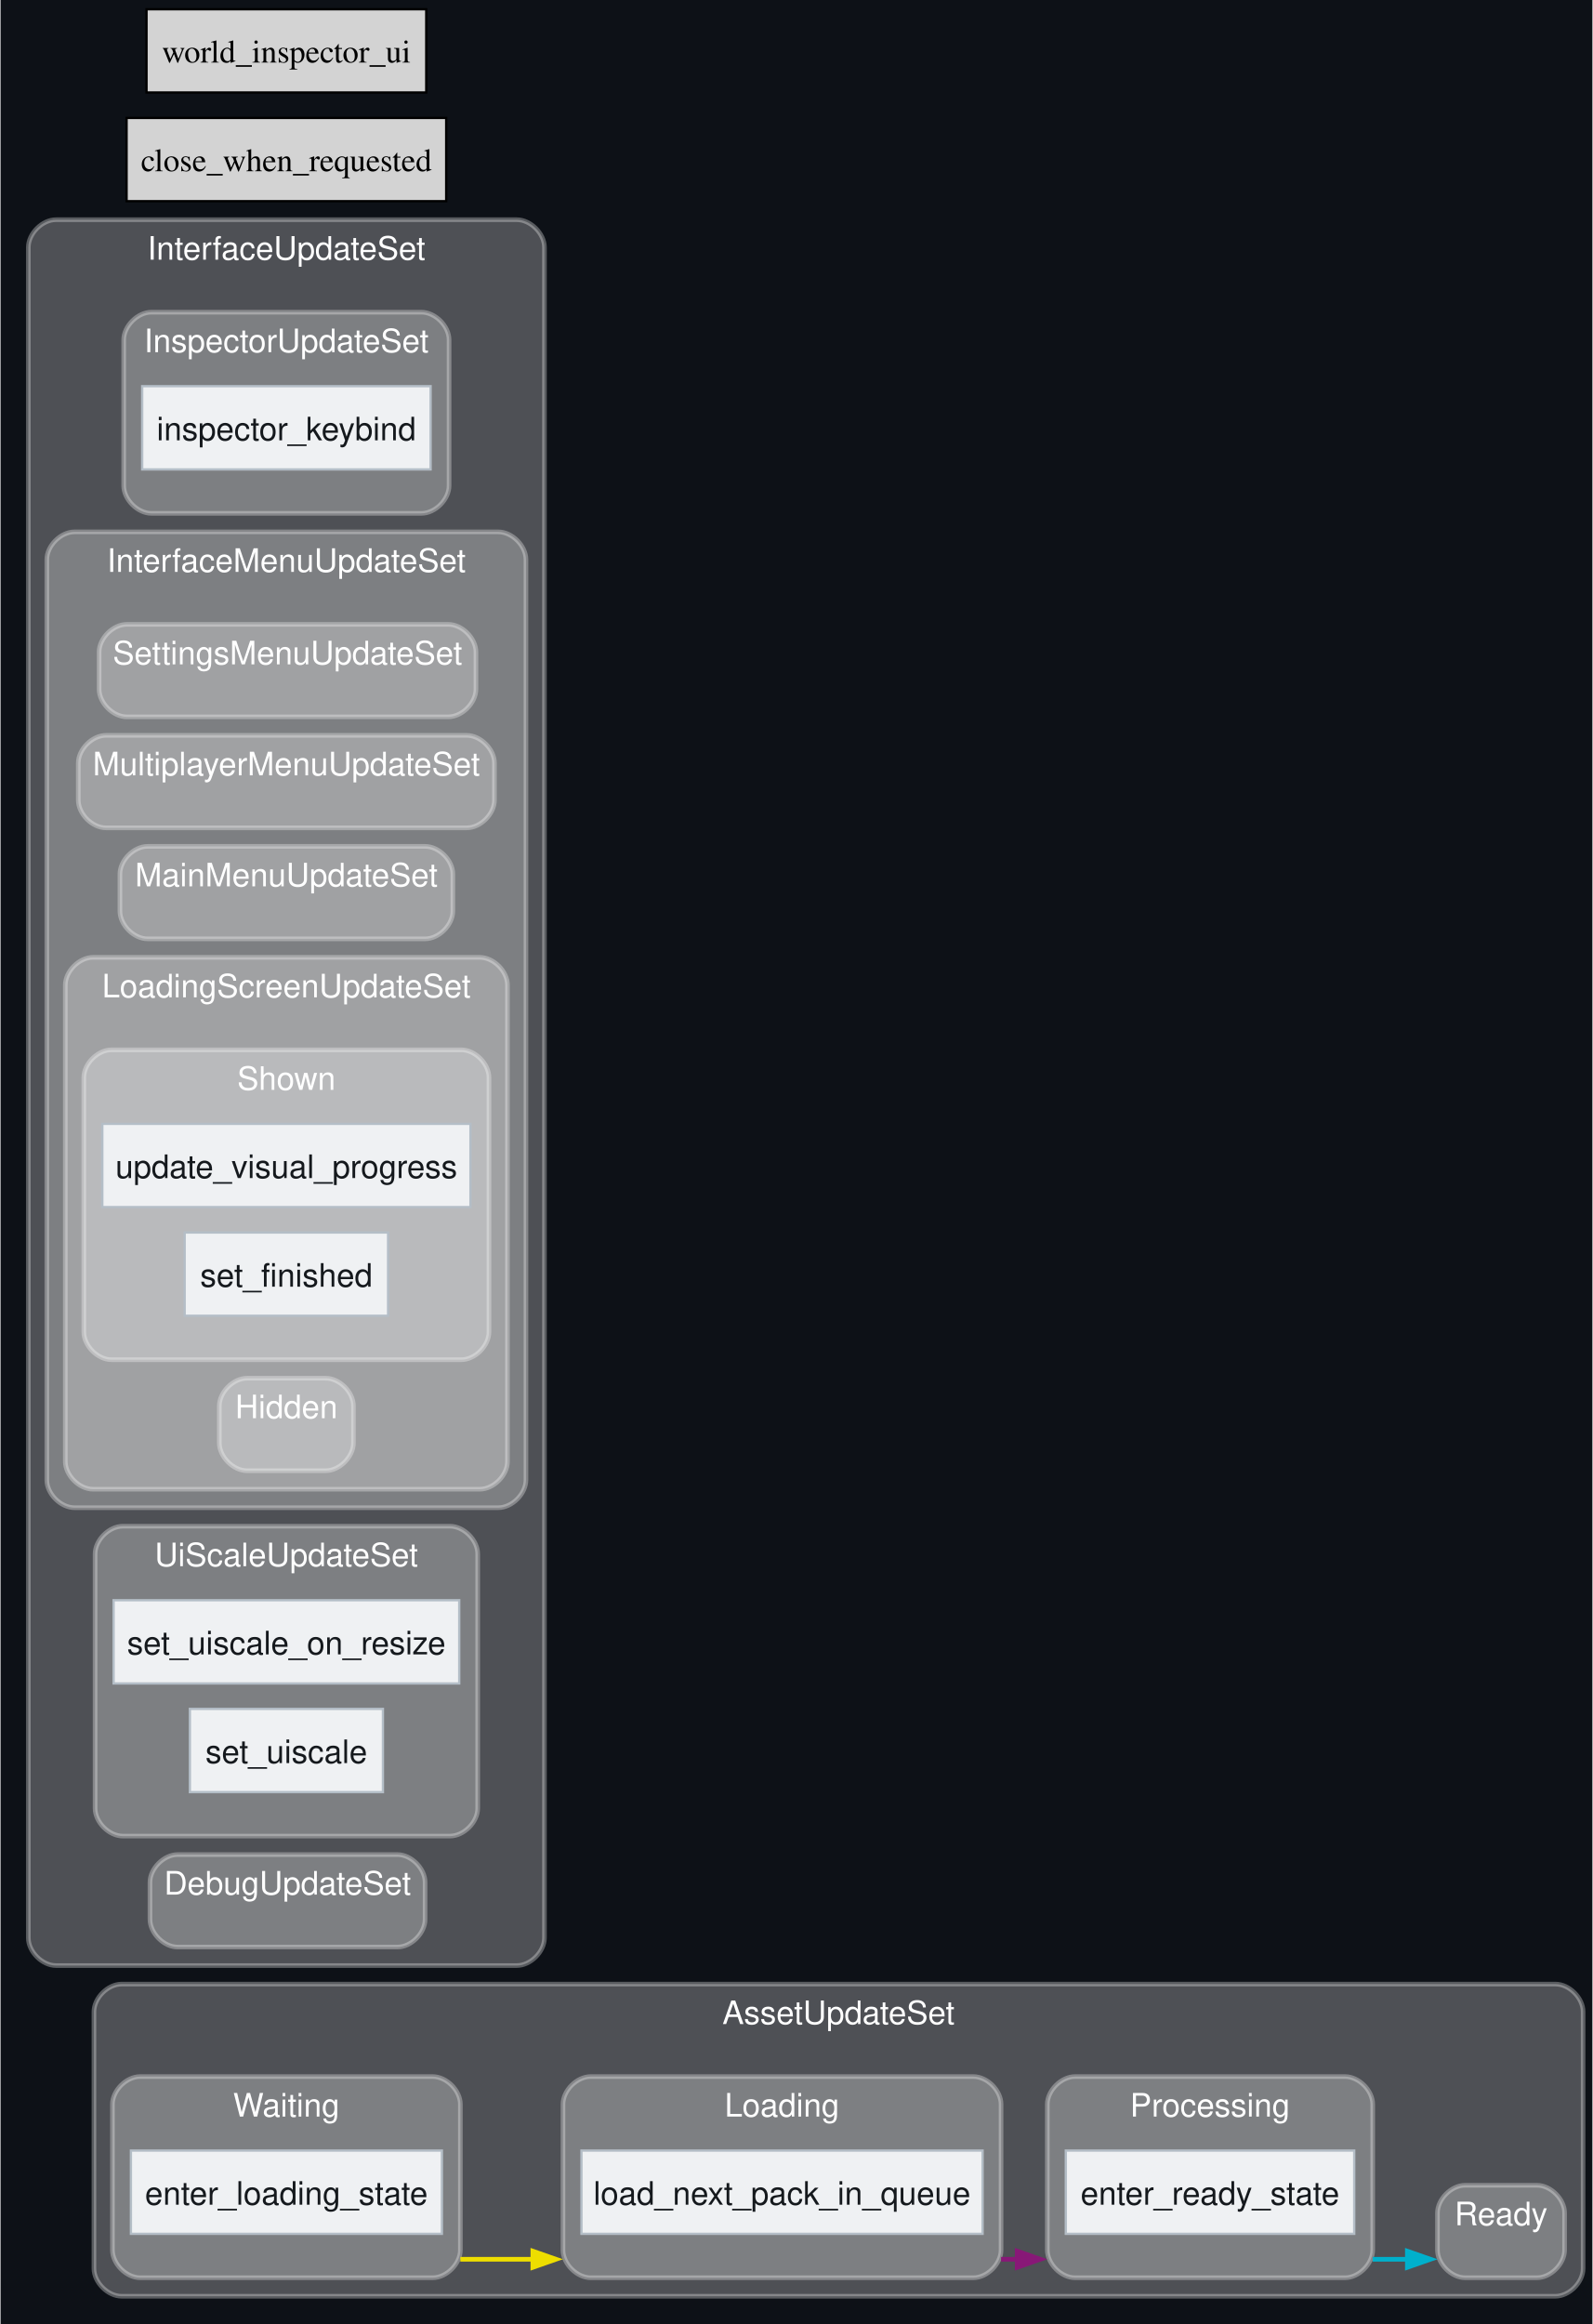
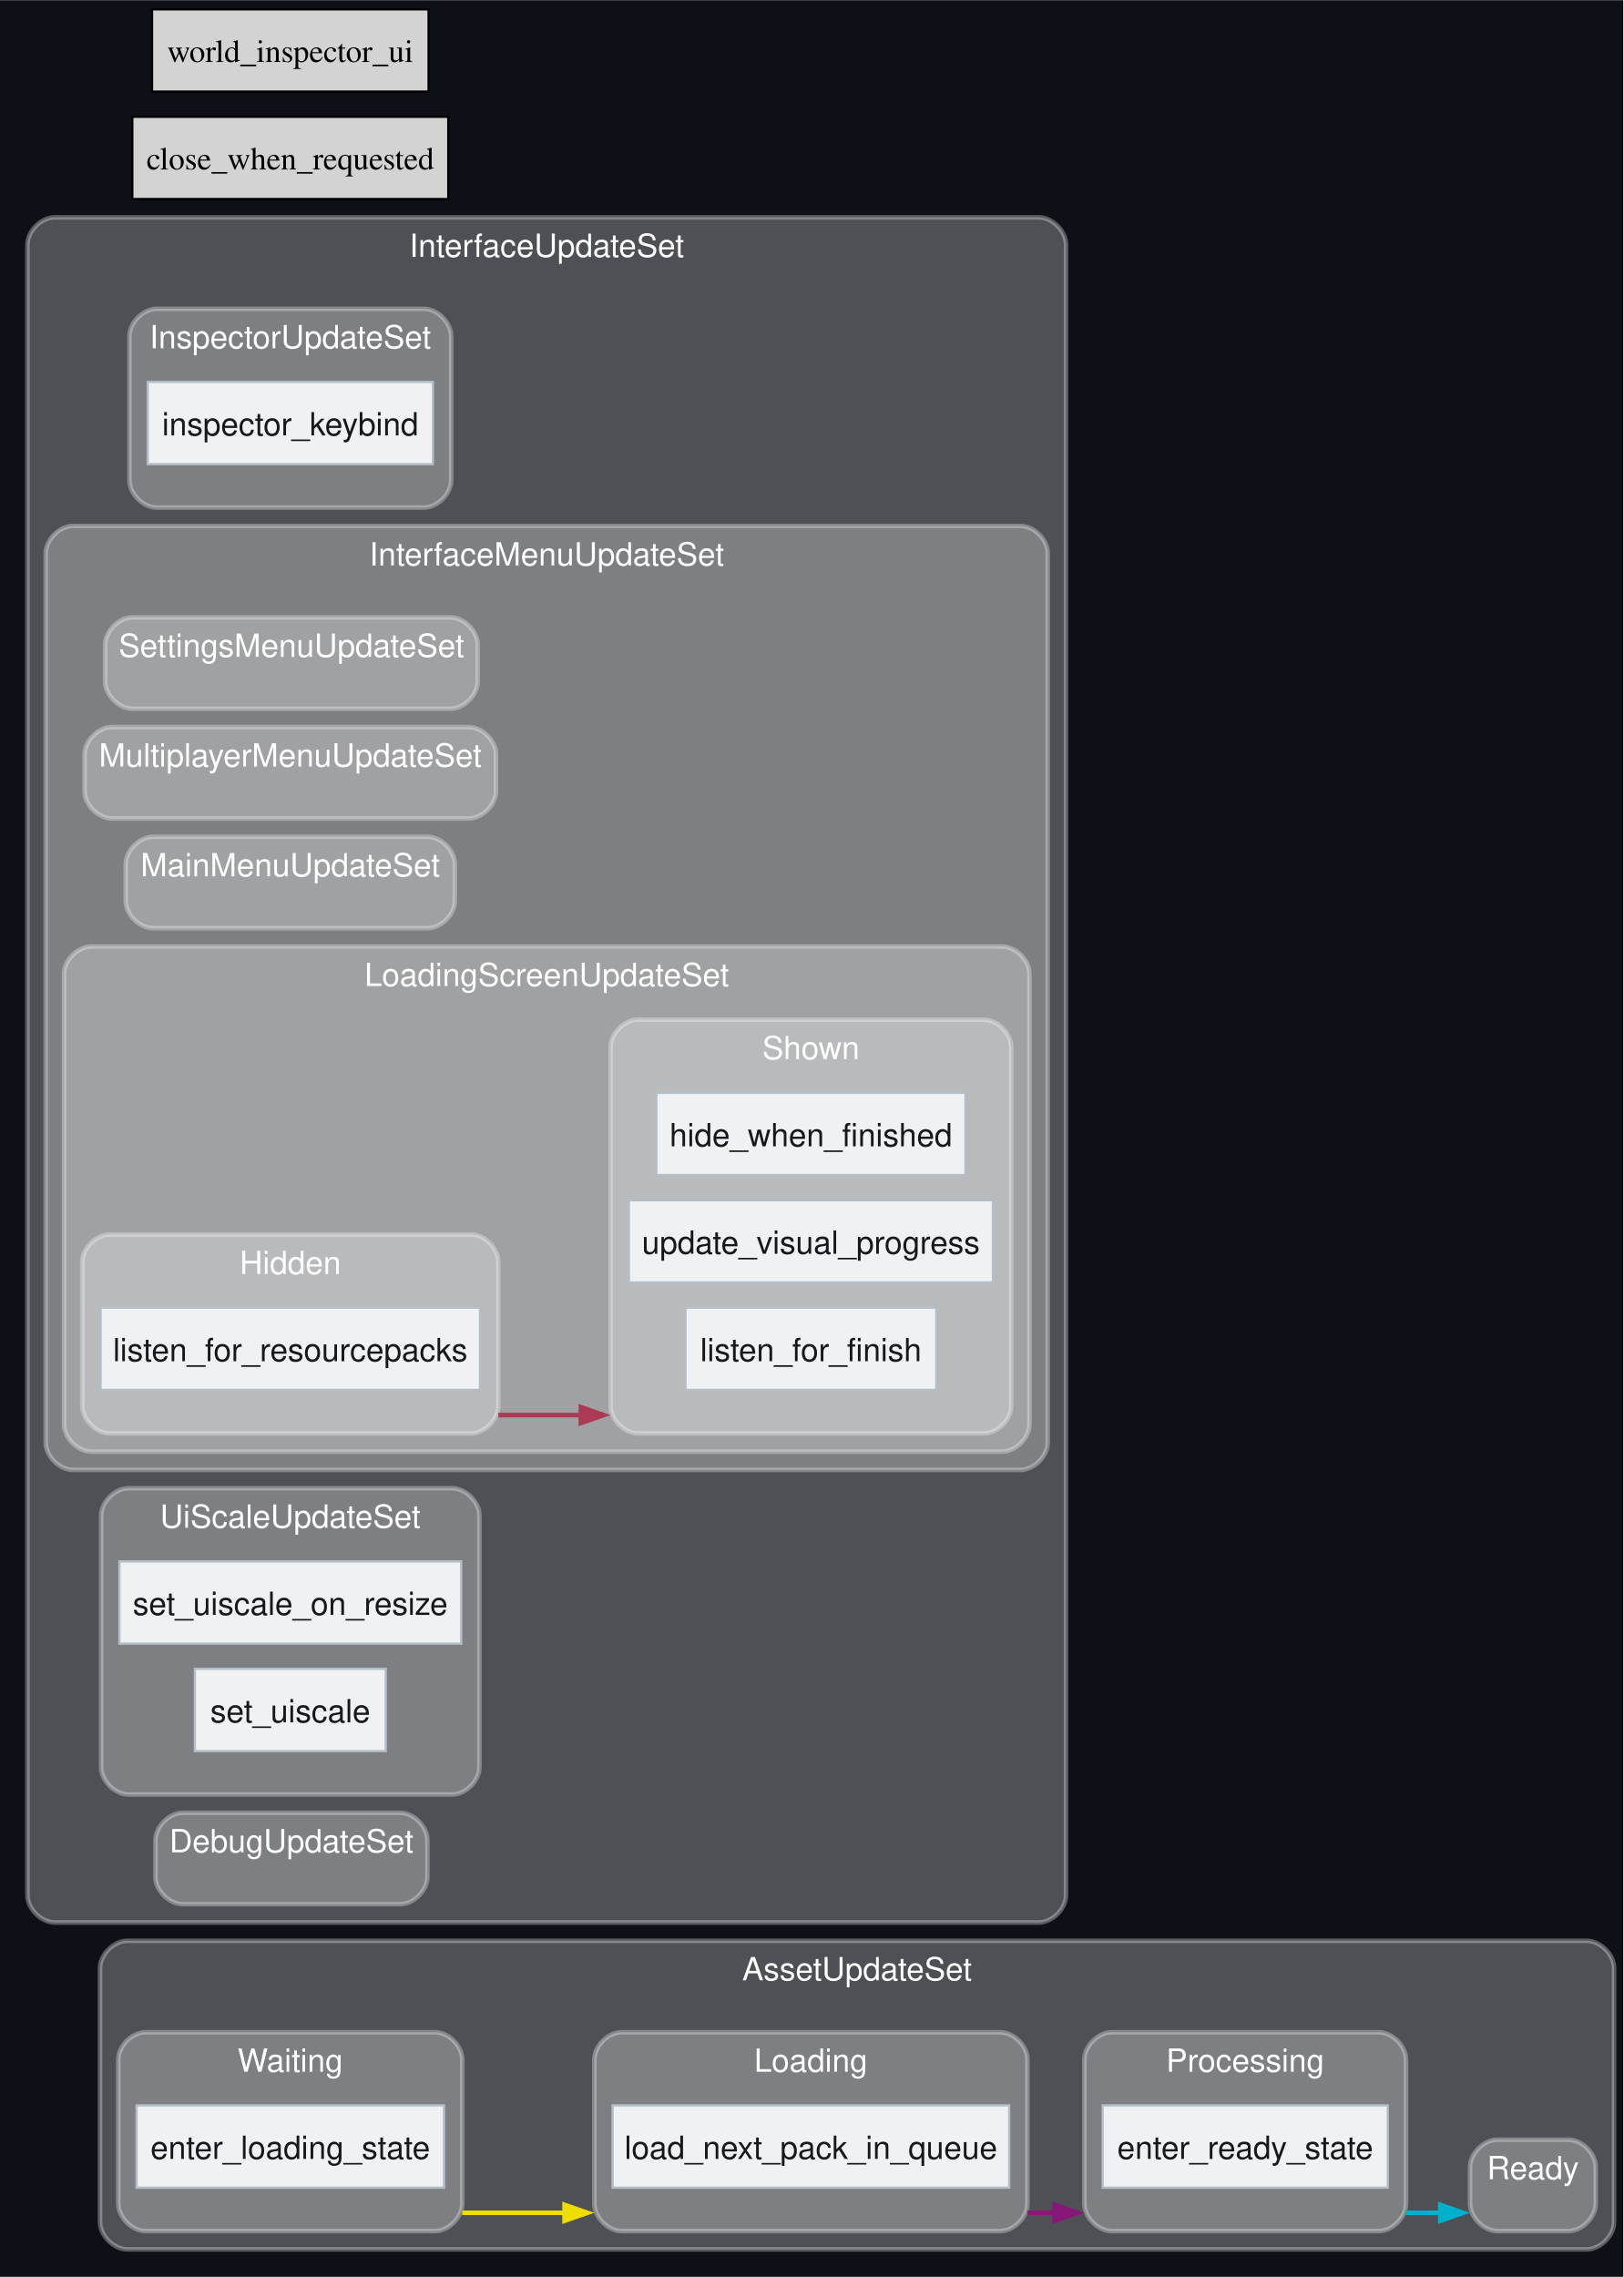
- <svg xmlns="http://www.w3.org/2000/svg" xmlns:xlink="http://www.w3.org/1999/xlink" width="689pt" height="1005pt" viewBox="0.00 0.00 688.50 1005.00">
-   <g id="graph0" class="graph" transform="scale(1 1) rotate(0) translate(4 1001)">
-     <polygon fill="#0d1117" stroke="none" points="-4,4 -4,-1001 684.5,-1001 684.5,4 -4,4" />
+ <svg xmlns="http://www.w3.org/2000/svg" xmlns:xlink="http://www.w3.org/1999/xlink" width="710pt" height="996pt" viewBox="0.00 0.00 710.12 996.00">
+   <g id="graph0" class="graph" transform="scale(1 1) rotate(0) translate(4 992)">
+     <polygon fill="#0d1117" stroke="none" points="-4,4 -4,-992 706.12,-992 706.12,4 -4,4" />
    <g id="clust1" class="cluster">
      <g id="a_clust1">
        <a xlink:title="AssetUpdateSet">
-           <path fill="#ffffff" fill-opacity="0.267" stroke="#ffffff" stroke-width="2" stroke-opacity="0.314" d="M48.38,-8C48.38,-8 668.5,-8 668.5,-8 674.5,-8 680.5,-14 680.5,-20 680.5,-20 680.5,-131 680.5,-131 680.5,-137 674.5,-143 668.5,-143 668.5,-143 48.38,-143 48.38,-143 42.38,-143 36.38,-137 36.38,-131 36.38,-131 36.38,-20 36.38,-20 36.38,-14 42.38,-8 48.38,-8" />
-           <text text-anchor="middle" x="358.44" y="-125.7" font-family="Helvetica,sans-Serif" font-size="14.00" fill="#ffffff">AssetUpdateSet</text>
+           <path fill="#ffffff" fill-opacity="0.267" stroke="#ffffff" stroke-width="2" stroke-opacity="0.314" d="M51.75,-8C51.75,-8 690.12,-8 690.12,-8 696.12,-8 702.12,-14 702.12,-20 702.12,-20 702.12,-131 702.12,-131 702.12,-137 696.12,-143 690.12,-143 690.12,-143 51.75,-143 51.75,-143 45.75,-143 39.75,-137 39.75,-131 39.75,-131 39.75,-20 39.75,-20 39.75,-14 45.75,-8 51.75,-8" />
+           <text text-anchor="middle" x="370.94" y="-125.7" font-family="Helvetica,sans-Serif" font-size="14.00" fill="#ffffff">AssetUpdateSet</text>
        </a>
      </g>
    </g>
    <g id="clust2" class="cluster">
      <g id="a_clust2">
        <a xlink:title="Waiting">
-           <path fill="#ffffff" fill-opacity="0.267" stroke="#ffffff" stroke-width="2" stroke-opacity="0.314" d="M56.38,-16C56.38,-16 182.88,-16 182.88,-16 188.88,-16 194.88,-22 194.88,-28 194.88,-28 194.88,-91 194.88,-91 194.88,-97 188.88,-103 182.88,-103 182.88,-103 56.38,-103 56.38,-103 50.38,-103 44.38,-97 44.38,-91 44.38,-91 44.38,-28 44.38,-28 44.38,-22 50.38,-16 56.38,-16" />
-           <text text-anchor="middle" x="119.62" y="-85.7" font-family="Helvetica,sans-Serif" font-size="14.00" fill="#ffffff">Waiting</text>
+           <path fill="#ffffff" fill-opacity="0.267" stroke="#ffffff" stroke-width="2" stroke-opacity="0.314" d="M59.75,-16C59.75,-16 186.25,-16 186.25,-16 192.25,-16 198.25,-22 198.25,-28 198.25,-28 198.25,-91 198.25,-91 198.25,-97 192.25,-103 186.25,-103 186.25,-103 59.75,-103 59.75,-103 53.75,-103 47.75,-97 47.75,-91 47.75,-91 47.75,-28 47.75,-28 47.75,-22 53.75,-16 59.75,-16" />
+           <text text-anchor="middle" x="123" y="-85.7" font-family="Helvetica,sans-Serif" font-size="14.00" fill="#ffffff">Waiting</text>
        </a>
      </g>
    </g>
    <g id="clust3" class="cluster">
      <g id="a_clust3">
        <a xlink:title="Loading">
-           <path fill="#ffffff" fill-opacity="0.267" stroke="#ffffff" stroke-width="2" stroke-opacity="0.314" d="M251.25,-16C251.25,-16 416.75,-16 416.75,-16 422.75,-16 428.75,-22 428.75,-28 428.75,-28 428.75,-91 428.75,-91 428.75,-97 422.75,-103 416.75,-103 416.75,-103 251.25,-103 251.25,-103 245.25,-103 239.25,-97 239.25,-91 239.25,-91 239.25,-28 239.25,-28 239.25,-22 245.25,-16 251.25,-16" />
-           <text text-anchor="middle" x="334" y="-85.7" font-family="Helvetica,sans-Serif" font-size="14.00" fill="#ffffff">Loading</text>
+           <path fill="#ffffff" fill-opacity="0.267" stroke="#ffffff" stroke-width="2" stroke-opacity="0.314" d="M268,-16C268,-16 433.5,-16 433.5,-16 439.5,-16 445.5,-22 445.5,-28 445.5,-28 445.5,-91 445.5,-91 445.5,-97 439.5,-103 433.5,-103 433.5,-103 268,-103 268,-103 262,-103 256,-97 256,-91 256,-91 256,-28 256,-28 256,-22 262,-16 268,-16" />
+           <text text-anchor="middle" x="350.75" y="-85.7" font-family="Helvetica,sans-Serif" font-size="14.00" fill="#ffffff">Loading</text>
        </a>
      </g>
    </g>
    <g id="clust4" class="cluster">
      <g id="a_clust4">
        <a xlink:title="Processing">
-           <path fill="#ffffff" fill-opacity="0.267" stroke="#ffffff" stroke-width="2" stroke-opacity="0.314" d="M460.75,-16C460.75,-16 577.5,-16 577.5,-16 583.5,-16 589.5,-22 589.5,-28 589.5,-28 589.5,-91 589.5,-91 589.5,-97 583.5,-103 577.5,-103 577.5,-103 460.75,-103 460.75,-103 454.75,-103 448.75,-97 448.75,-91 448.75,-91 448.75,-28 448.75,-28 448.75,-22 454.75,-16 460.75,-16" />
-           <text text-anchor="middle" x="519.12" y="-85.7" font-family="Helvetica,sans-Serif" font-size="14.00" fill="#ffffff">Processing</text>
+           <path fill="#ffffff" fill-opacity="0.267" stroke="#ffffff" stroke-width="2" stroke-opacity="0.314" d="M482.38,-16C482.38,-16 599.12,-16 599.12,-16 605.12,-16 611.12,-22 611.12,-28 611.12,-28 611.12,-91 611.12,-91 611.12,-97 605.12,-103 599.12,-103 599.12,-103 482.38,-103 482.38,-103 476.38,-103 470.38,-97 470.38,-91 470.38,-91 470.38,-28 470.38,-28 470.38,-22 476.38,-16 482.38,-16" />
+           <text text-anchor="middle" x="540.75" y="-85.7" font-family="Helvetica,sans-Serif" font-size="14.00" fill="#ffffff">Processing</text>
        </a>
      </g>
    </g>
    <g id="clust5" class="cluster">
      <g id="a_clust5">
        <a xlink:title="Ready">
-           <path fill="#ffffff" fill-opacity="0.267" stroke="#ffffff" stroke-width="2" stroke-opacity="0.314" d="M629.5,-16C629.5,-16 660.5,-16 660.5,-16 666.5,-16 672.5,-22 672.5,-28 672.5,-28 672.5,-44 672.5,-44 672.5,-50 666.5,-56 660.5,-56 660.5,-56 629.5,-56 629.5,-56 623.5,-56 617.5,-50 617.5,-44 617.5,-44 617.5,-28 617.5,-28 617.5,-22 623.5,-16 629.5,-16" />
-           <text text-anchor="middle" x="645" y="-38.7" font-family="Helvetica,sans-Serif" font-size="14.00" fill="#ffffff">Ready</text>
+           <path fill="#ffffff" fill-opacity="0.267" stroke="#ffffff" stroke-width="2" stroke-opacity="0.314" d="M651.12,-16C651.12,-16 682.12,-16 682.12,-16 688.12,-16 694.12,-22 694.12,-28 694.12,-28 694.12,-44 694.12,-44 694.12,-50 688.12,-56 682.12,-56 682.12,-56 651.12,-56 651.12,-56 645.12,-56 639.12,-50 639.12,-44 639.12,-44 639.12,-28 639.12,-28 639.12,-22 645.12,-16 651.12,-16" />
+           <text text-anchor="middle" x="666.62" y="-38.7" font-family="Helvetica,sans-Serif" font-size="14.00" fill="#ffffff">Ready</text>
        </a>
      </g>
    </g>
    <g id="clust6" class="cluster">
      <g id="a_clust6">
        <a xlink:title="InterfaceUpdateSet">
-           <path fill="#ffffff" fill-opacity="0.267" stroke="#ffffff" stroke-width="2" stroke-opacity="0.314" d="M20,-151C20,-151 219.25,-151 219.25,-151 225.25,-151 231.25,-157 231.25,-163 231.25,-163 231.25,-894 231.25,-894 231.25,-900 225.25,-906 219.25,-906 219.25,-906 20,-906 20,-906 14,-906 8,-900 8,-894 8,-894 8,-163 8,-163 8,-157 14,-151 20,-151" />
-           <text text-anchor="middle" x="119.62" y="-888.7" font-family="Helvetica,sans-Serif" font-size="14.00" fill="#ffffff">InterfaceUpdateSet</text>
+           <path fill="#ffffff" fill-opacity="0.267" stroke="#ffffff" stroke-width="2" stroke-opacity="0.314" d="M20,-151C20,-151 450.38,-151 450.38,-151 456.38,-151 462.38,-157 462.38,-163 462.38,-163 462.38,-885 462.38,-885 462.38,-891 456.38,-897 450.38,-897 450.38,-897 20,-897 20,-897 14,-897 8,-891 8,-885 8,-885 8,-163 8,-163 8,-157 14,-151 20,-151" />
+           <text text-anchor="middle" x="235.19" y="-879.7" font-family="Helvetica,sans-Serif" font-size="14.00" fill="#ffffff">InterfaceUpdateSet</text>
        </a>
      </g>
    </g>
    <g id="clust7" class="cluster">
      <g id="a_clust7">
        <a xlink:title="DebugUpdateSet">
-           <path fill="#ffffff" fill-opacity="0.267" stroke="#ffffff" stroke-width="2" stroke-opacity="0.314" d="M72.62,-159C72.62,-159 167.62,-159 167.62,-159 173.62,-159 179.62,-165 179.62,-171 179.62,-171 179.62,-187 179.62,-187 179.62,-193 173.62,-199 167.62,-199 167.62,-199 72.62,-199 72.62,-199 66.62,-199 60.62,-193 60.62,-187 60.62,-187 60.62,-171 60.62,-171 60.62,-165 66.62,-159 72.62,-159" />
-           <text text-anchor="middle" x="120.12" y="-181.7" font-family="Helvetica,sans-Serif" font-size="14.00" fill="#ffffff">DebugUpdateSet</text>
+           <path fill="#ffffff" fill-opacity="0.267" stroke="#ffffff" stroke-width="2" stroke-opacity="0.314" d="M76,-159C76,-159 171,-159 171,-159 177,-159 183,-165 183,-171 183,-171 183,-187 183,-187 183,-193 177,-199 171,-199 171,-199 76,-199 76,-199 70,-199 64,-193 64,-187 64,-187 64,-171 64,-171 64,-165 70,-159 76,-159" />
+           <text text-anchor="middle" x="123.5" y="-181.7" font-family="Helvetica,sans-Serif" font-size="14.00" fill="#ffffff">DebugUpdateSet</text>
        </a>
      </g>
    </g>
    <g id="clust8" class="cluster">
      <g id="a_clust8">
        <a xlink:title="UiScaleUpdateSet">
-           <path fill="#ffffff" fill-opacity="0.267" stroke="#ffffff" stroke-width="2" stroke-opacity="0.314" d="M48.88,-207C48.88,-207 190.38,-207 190.38,-207 196.38,-207 202.38,-213 202.38,-219 202.38,-219 202.38,-329 202.38,-329 202.38,-335 196.38,-341 190.38,-341 190.38,-341 48.88,-341 48.88,-341 42.88,-341 36.88,-335 36.88,-329 36.88,-329 36.88,-219 36.88,-219 36.88,-213 42.88,-207 48.88,-207" />
-           <text text-anchor="middle" x="119.62" y="-323.7" font-family="Helvetica,sans-Serif" font-size="14.00" fill="#ffffff">UiScaleUpdateSet</text>
+           <path fill="#ffffff" fill-opacity="0.267" stroke="#ffffff" stroke-width="2" stroke-opacity="0.314" d="M52.25,-207C52.25,-207 193.75,-207 193.75,-207 199.75,-207 205.75,-213 205.75,-219 205.75,-219 205.75,-329 205.75,-329 205.75,-335 199.75,-341 193.75,-341 193.75,-341 52.25,-341 52.25,-341 46.25,-341 40.25,-335 40.25,-329 40.25,-329 40.25,-219 40.25,-219 40.25,-213 46.25,-207 52.25,-207" />
+           <text text-anchor="middle" x="123" y="-323.7" font-family="Helvetica,sans-Serif" font-size="14.00" fill="#ffffff">UiScaleUpdateSet</text>
        </a>
      </g>
    </g>
    <g id="clust9" class="cluster">
      <g id="a_clust9">
        <a xlink:title="InterfaceMenuUpdateSet">
-           <path fill="#ffffff" fill-opacity="0.267" stroke="#ffffff" stroke-width="2" stroke-opacity="0.314" d="M28,-349C28,-349 211.25,-349 211.25,-349 217.25,-349 223.25,-355 223.25,-361 223.25,-361 223.25,-759 223.25,-759 223.25,-765 217.25,-771 211.25,-771 211.25,-771 28,-771 28,-771 22,-771 16,-765 16,-759 16,-759 16,-361 16,-361 16,-355 22,-349 28,-349" />
-           <text text-anchor="middle" x="119.62" y="-753.7" font-family="Helvetica,sans-Serif" font-size="14.00" fill="#ffffff">InterfaceMenuUpdateSet</text>
+           <path fill="#ffffff" fill-opacity="0.267" stroke="#ffffff" stroke-width="2" stroke-opacity="0.314" d="M28,-349C28,-349 442.38,-349 442.38,-349 448.38,-349 454.38,-355 454.38,-361 454.38,-361 454.38,-750 454.38,-750 454.38,-756 448.38,-762 442.38,-762 442.38,-762 28,-762 28,-762 22,-762 16,-756 16,-750 16,-750 16,-361 16,-361 16,-355 22,-349 28,-349" />
+           <text text-anchor="middle" x="235.19" y="-744.7" font-family="Helvetica,sans-Serif" font-size="14.00" fill="#ffffff">InterfaceMenuUpdateSet</text>
        </a>
      </g>
    </g>
    <g id="clust10" class="cluster">
      <g id="a_clust10">
        <a xlink:title="LoadingScreenUpdateSet">
-           <path fill="#ffffff" fill-opacity="0.267" stroke="#ffffff" stroke-width="2" stroke-opacity="0.314" d="M36,-357C36,-357 203.25,-357 203.25,-357 209.25,-357 215.25,-363 215.25,-369 215.25,-369 215.25,-575 215.25,-575 215.25,-581 209.25,-587 203.25,-587 203.25,-587 36,-587 36,-587 30,-587 24,-581 24,-575 24,-575 24,-369 24,-369 24,-363 30,-357 36,-357" />
-           <text text-anchor="middle" x="119.62" y="-569.7" font-family="Helvetica,sans-Serif" font-size="14.00" fill="#ffffff">LoadingScreenUpdateSet</text>
+           <path fill="#ffffff" fill-opacity="0.267" stroke="#ffffff" stroke-width="2" stroke-opacity="0.314" d="M36,-357C36,-357 434.38,-357 434.38,-357 440.38,-357 446.38,-363 446.38,-369 446.38,-369 446.38,-566 446.38,-566 446.38,-572 440.38,-578 434.38,-578 434.38,-578 36,-578 36,-578 30,-578 24,-572 24,-566 24,-566 24,-369 24,-369 24,-363 30,-357 36,-357" />
+           <text text-anchor="middle" x="235.19" y="-560.7" font-family="Helvetica,sans-Serif" font-size="14.00" fill="#ffffff">LoadingScreenUpdateSet</text>
        </a>
      </g>
    </g>
    <g id="clust11" class="cluster">
      <g id="a_clust11">
        <a xlink:title="Hidden">
-           <path fill="#ffffff" fill-opacity="0.267" stroke="#ffffff" stroke-width="2" stroke-opacity="0.314" d="M102.62,-365C102.62,-365 136.62,-365 136.62,-365 142.62,-365 148.62,-371 148.62,-377 148.62,-377 148.62,-393 148.62,-393 148.62,-399 142.62,-405 136.62,-405 136.62,-405 102.62,-405 102.62,-405 96.62,-405 90.62,-399 90.62,-393 90.62,-393 90.62,-377 90.62,-377 90.62,-371 96.62,-365 102.62,-365" />
-           <text text-anchor="middle" x="119.62" y="-387.7" font-family="Helvetica,sans-Serif" font-size="14.00" fill="#ffffff">Hidden</text>
+           <path fill="#ffffff" fill-opacity="0.267" stroke="#ffffff" stroke-width="2" stroke-opacity="0.314" d="M44,-365C44,-365 202,-365 202,-365 208,-365 214,-371 214,-377 214,-377 214,-440 214,-440 214,-446 208,-452 202,-452 202,-452 44,-452 44,-452 38,-452 32,-446 32,-440 32,-440 32,-377 32,-377 32,-371 38,-365 44,-365" />
+           <text text-anchor="middle" x="123" y="-434.7" font-family="Helvetica,sans-Serif" font-size="14.00" fill="#ffffff">Hidden</text>
        </a>
      </g>
    </g>
    <g id="clust12" class="cluster">
      <g id="a_clust12">
        <a xlink:title="Shown">
-           <path fill="#ffffff" fill-opacity="0.267" stroke="#ffffff" stroke-width="2" stroke-opacity="0.314" d="M44,-413C44,-413 195.25,-413 195.25,-413 201.25,-413 207.25,-419 207.25,-425 207.25,-425 207.25,-535 207.25,-535 207.25,-541 201.25,-547 195.25,-547 195.25,-547 44,-547 44,-547 38,-547 32,-541 32,-535 32,-535 32,-425 32,-425 32,-419 38,-413 44,-413" />
-           <text text-anchor="middle" x="119.62" y="-529.7" font-family="Helvetica,sans-Serif" font-size="14.00" fill="#ffffff">Shown</text>
+           <path fill="#ffffff" fill-opacity="0.267" stroke="#ffffff" stroke-width="2" stroke-opacity="0.314" d="M275.12,-365C275.12,-365 426.38,-365 426.38,-365 432.38,-365 438.38,-371 438.38,-377 438.38,-377 438.38,-534 438.38,-534 438.38,-540 432.38,-546 426.38,-546 426.38,-546 275.12,-546 275.12,-546 269.12,-546 263.12,-540 263.12,-534 263.12,-534 263.12,-377 263.12,-377 263.12,-371 269.12,-365 275.12,-365" />
+           <text text-anchor="middle" x="350.75" y="-528.7" font-family="Helvetica,sans-Serif" font-size="14.00" fill="#ffffff">Shown</text>
        </a>
      </g>
    </g>
    <g id="clust13" class="cluster">
      <g id="a_clust13">
        <a xlink:title="MainMenuUpdateSet">
-           <path fill="#ffffff" fill-opacity="0.267" stroke="#ffffff" stroke-width="2" stroke-opacity="0.314" d="M59.62,-595C59.62,-595 179.62,-595 179.62,-595 185.62,-595 191.62,-601 191.62,-607 191.62,-607 191.62,-623 191.62,-623 191.62,-629 185.62,-635 179.62,-635 179.62,-635 59.62,-635 59.62,-635 53.62,-635 47.62,-629 47.62,-623 47.62,-623 47.62,-607 47.62,-607 47.62,-601 53.62,-595 59.62,-595" />
-           <text text-anchor="middle" x="119.62" y="-617.7" font-family="Helvetica,sans-Serif" font-size="14.00" fill="#ffffff">MainMenuUpdateSet</text>
+           <path fill="#ffffff" fill-opacity="0.267" stroke="#ffffff" stroke-width="2" stroke-opacity="0.314" d="M63,-586C63,-586 183,-586 183,-586 189,-586 195,-592 195,-598 195,-598 195,-614 195,-614 195,-620 189,-626 183,-626 183,-626 63,-626 63,-626 57,-626 51,-620 51,-614 51,-614 51,-598 51,-598 51,-592 57,-586 63,-586" />
+           <text text-anchor="middle" x="123" y="-608.7" font-family="Helvetica,sans-Serif" font-size="14.00" fill="#ffffff">MainMenuUpdateSet</text>
        </a>
      </g>
    </g>
    <g id="clust14" class="cluster">
      <g id="a_clust14">
        <a xlink:title="MultiplayerMenuUpdateSet">
-           <path fill="#ffffff" fill-opacity="0.267" stroke="#ffffff" stroke-width="2" stroke-opacity="0.314" d="M41.62,-643C41.62,-643 197.62,-643 197.62,-643 203.62,-643 209.62,-649 209.62,-655 209.62,-655 209.62,-671 209.62,-671 209.62,-677 203.62,-683 197.62,-683 197.62,-683 41.62,-683 41.62,-683 35.62,-683 29.62,-677 29.62,-671 29.62,-671 29.62,-655 29.62,-655 29.62,-649 35.62,-643 41.62,-643" />
-           <text text-anchor="middle" x="119.62" y="-665.7" font-family="Helvetica,sans-Serif" font-size="14.00" fill="#ffffff">MultiplayerMenuUpdateSet</text>
+           <path fill="#ffffff" fill-opacity="0.267" stroke="#ffffff" stroke-width="2" stroke-opacity="0.314" d="M45,-634C45,-634 201,-634 201,-634 207,-634 213,-640 213,-646 213,-646 213,-662 213,-662 213,-668 207,-674 201,-674 201,-674 45,-674 45,-674 39,-674 33,-668 33,-662 33,-662 33,-646 33,-646 33,-640 39,-634 45,-634" />
+           <text text-anchor="middle" x="123" y="-656.7" font-family="Helvetica,sans-Serif" font-size="14.00" fill="#ffffff">MultiplayerMenuUpdateSet</text>
        </a>
      </g>
    </g>
    <g id="clust15" class="cluster">
      <g id="a_clust15">
        <a xlink:title="SettingsMenuUpdateSet">
-           <path fill="#ffffff" fill-opacity="0.267" stroke="#ffffff" stroke-width="2" stroke-opacity="0.314" d="M50.62,-691C50.62,-691 189.62,-691 189.62,-691 195.62,-691 201.62,-697 201.62,-703 201.62,-703 201.62,-719 201.62,-719 201.62,-725 195.62,-731 189.62,-731 189.62,-731 50.62,-731 50.62,-731 44.62,-731 38.62,-725 38.62,-719 38.62,-719 38.62,-703 38.62,-703 38.62,-697 44.62,-691 50.62,-691" />
-           <text text-anchor="middle" x="120.12" y="-713.7" font-family="Helvetica,sans-Serif" font-size="14.00" fill="#ffffff">SettingsMenuUpdateSet</text>
+           <path fill="#ffffff" fill-opacity="0.267" stroke="#ffffff" stroke-width="2" stroke-opacity="0.314" d="M54,-682C54,-682 193,-682 193,-682 199,-682 205,-688 205,-694 205,-694 205,-710 205,-710 205,-716 199,-722 193,-722 193,-722 54,-722 54,-722 48,-722 42,-716 42,-710 42,-710 42,-694 42,-694 42,-688 48,-682 54,-682" />
+           <text text-anchor="middle" x="123.5" y="-704.7" font-family="Helvetica,sans-Serif" font-size="14.00" fill="#ffffff">SettingsMenuUpdateSet</text>
        </a>
      </g>
    </g>
    <g id="clust16" class="cluster">
      <g id="a_clust16">
        <a xlink:title="InspectorUpdateSet">
-           <path fill="#ffffff" fill-opacity="0.267" stroke="#ffffff" stroke-width="2" stroke-opacity="0.314" d="M61.25,-779C61.25,-779 178,-779 178,-779 184,-779 190,-785 190,-791 190,-791 190,-854 190,-854 190,-860 184,-866 178,-866 178,-866 61.25,-866 61.25,-866 55.25,-866 49.25,-860 49.25,-854 49.25,-854 49.25,-791 49.25,-791 49.25,-785 55.25,-779 61.25,-779" />
-           <text text-anchor="middle" x="119.62" y="-848.7" font-family="Helvetica,sans-Serif" font-size="14.00" fill="#ffffff">InspectorUpdateSet</text>
+           <path fill="#ffffff" fill-opacity="0.267" stroke="#ffffff" stroke-width="2" stroke-opacity="0.314" d="M64.62,-770C64.62,-770 181.38,-770 181.38,-770 187.38,-770 193.38,-776 193.38,-782 193.38,-782 193.38,-845 193.38,-845 193.38,-851 187.38,-857 181.38,-857 181.38,-857 64.62,-857 64.62,-857 58.62,-857 52.62,-851 52.62,-845 52.62,-845 52.62,-782 52.62,-782 52.62,-776 58.62,-770 64.62,-770" />
+           <text text-anchor="middle" x="123" y="-839.7" font-family="Helvetica,sans-Serif" font-size="14.00" fill="#ffffff">InspectorUpdateSet</text>
        </a>
      </g>
    </g>
    <g id="edge1" class="edge">
      <g id="a_edge1">
        <a xlink:title="Waiting → Loading">
-           <path fill="none" stroke="#eede00" stroke-width="2" d="M194.87,-24C205.04,-24 215.64,-24 226.25,-24" />
-           <polygon fill="#eede00" stroke="#eede00" stroke-width="2" points="226.23,-27.5 236.23,-24 226.23,-20.5 226.23,-27.5" />
+           <path fill="none" stroke="#eede00" stroke-width="2" d="M198.25,-24C212.65,-24 228,-24 243.2,-24" />
+           <polygon fill="#eede00" stroke="#eede00" stroke-width="2" points="242.98,-27.5 252.98,-24 242.98,-20.5 242.98,-27.5" />
        </a>
      </g>
    </g>
    <g id="node3" class="node">
      <g id="a_node3">
        <a xlink:title="froglight_assets::systemset::resourcepack::ResourcePackState::enter_loading_state">
-           <polygon fill="#eff1f3" stroke="#b4bec7" points="186.88,-71 52.38,-71 52.38,-35 186.88,-35 186.88,-71" />
-           <text text-anchor="middle" x="119.62" y="-47.58" font-family="Helvetica,sans-Serif" font-size="14.00" fill="#15191d">enter_loading_state</text>
+           <polygon fill="#eff1f3" stroke="#b4bec7" points="190.25,-71 55.75,-71 55.75,-35 190.25,-35 190.25,-71" />
+           <text text-anchor="middle" x="123" y="-47.58" font-family="Helvetica,sans-Serif" font-size="14.00" fill="#15191d">enter_loading_state</text>
        </a>
      </g>
    </g>
    <g id="edge2" class="edge">
      <g id="a_edge2">
        <a xlink:title="Loading → Processing">
-           <path fill="none" stroke="#881877" stroke-width="2" d="M428.75,-24C431.13,-24 433.51,-24 435.88,-24" />
-           <polygon fill="#881877" stroke="#881877" stroke-width="2" points="435.72,-27.5 445.72,-24 435.72,-20.5 435.72,-27.5" />
+           <path fill="none" stroke="#881877" stroke-width="2" d="M445.5,-24C449.46,-24 453.43,-24 457.36,-24" />
+           <polygon fill="#881877" stroke="#881877" stroke-width="2" points="457.35,-27.5 467.35,-24 457.35,-20.5 457.35,-27.5" />
        </a>
      </g>
    </g>
    <g id="node5" class="node">
      <g id="a_node5">
        <a xlink:title="froglight_assets::asset_manager::tracker::AssetTracker::load_next_pack_in_queue">
-           <polygon fill="#eff1f3" stroke="#b4bec7" points="420.75,-71 247.25,-71 247.25,-35 420.75,-35 420.75,-71" />
-           <text text-anchor="middle" x="334" y="-47.58" font-family="Helvetica,sans-Serif" font-size="14.00" fill="#15191d">load_next_pack_in_queue</text>
+           <polygon fill="#eff1f3" stroke="#b4bec7" points="437.5,-71 264,-71 264,-35 437.5,-35 437.5,-71" />
+           <text text-anchor="middle" x="350.75" y="-47.58" font-family="Helvetica,sans-Serif" font-size="14.00" fill="#15191d">load_next_pack_in_queue</text>
        </a>
      </g>
    </g>
    <g id="edge3" class="edge">
      <g id="a_edge3">
        <a xlink:title="Processing → Ready">
-           <path fill="none" stroke="#00b0cc" stroke-width="2" d="M589.5,-24C594.68,-24 599.79,-24 604.67,-24" />
-           <polygon fill="#00b0cc" stroke="#00b0cc" stroke-width="2" points="604.48,-27.5 614.48,-24 604.48,-20.5 604.48,-27.5" />
+           <path fill="none" stroke="#00b0cc" stroke-width="2" d="M611.12,-24C616.3,-24 621.41,-24 626.3,-24" />
+           <polygon fill="#00b0cc" stroke="#00b0cc" stroke-width="2" points="626.1,-27.5 636.1,-24 626.1,-20.5 626.1,-27.5" />
        </a>
      </g>
    </g>
    <g id="node7" class="node">
      <g id="a_node7">
        <a xlink:title="froglight_assets::systemset::resourcepack::ResourcePackState::enter_ready_state">
-           <polygon fill="#eff1f3" stroke="#b4bec7" points="581.5,-71 456.75,-71 456.75,-35 581.5,-35 581.5,-71" />
-           <text text-anchor="middle" x="519.12" y="-47.58" font-family="Helvetica,sans-Serif" font-size="14.00" fill="#15191d">enter_ready_state</text>
+           <polygon fill="#eff1f3" stroke="#b4bec7" points="603.12,-71 478.38,-71 478.38,-35 603.12,-35 603.12,-71" />
+           <text text-anchor="middle" x="540.75" y="-47.58" font-family="Helvetica,sans-Serif" font-size="14.00" fill="#15191d">enter_ready_state</text>
        </a>
      </g>
    </g>
    <g id="node12" class="node">
      <g id="a_node12">
        <a xlink:title="froglight_interface::plugins::uiscale::UiScalePlugin::set_uiscale">
-           <polygon fill="#eff1f3" stroke="#b4bec7" points="161.38,-262 77.88,-262 77.88,-226 161.38,-226 161.38,-262" />
-           <text text-anchor="middle" x="119.62" y="-238.57" font-family="Helvetica,sans-Serif" font-size="14.00" fill="#15191d">set_uiscale</text>
+           <polygon fill="#eff1f3" stroke="#b4bec7" points="164.75,-262 81.25,-262 81.25,-226 164.75,-226 164.75,-262" />
+           <text text-anchor="middle" x="123" y="-238.57" font-family="Helvetica,sans-Serif" font-size="14.00" fill="#15191d">set_uiscale</text>
        </a>
      </g>
    </g>
    <g id="node13" class="node">
      <g id="a_node13">
        <a xlink:title="froglight_interface::plugins::uiscale::UiScalePlugin::set_uiscale_on_resize">
-           <polygon fill="#eff1f3" stroke="#b4bec7" points="194.38,-309 44.88,-309 44.88,-273 194.38,-273 194.38,-309" />
-           <text text-anchor="middle" x="119.62" y="-285.57" font-family="Helvetica,sans-Serif" font-size="14.00" fill="#15191d">set_uiscale_on_resize</text>
-         </a>
-       </g>
-     </g>
-     <g id="node18" class="node">
-       <g id="a_node18">
-         <a xlink:title="froglight_interface::menus::loadingscreen::bar::ProgressBar::set_finished">
-           <polygon fill="#eff1f3" stroke="#b4bec7" points="163.62,-468 75.62,-468 75.62,-432 163.62,-432 163.62,-468" />
-           <text text-anchor="middle" x="119.62" y="-444.57" font-family="Helvetica,sans-Serif" font-size="14.00" fill="#15191d">set_finished</text>
+           <polygon fill="#eff1f3" stroke="#b4bec7" points="197.75,-309 48.25,-309 48.25,-273 197.75,-273 197.75,-309" />
+           <text text-anchor="middle" x="123" y="-285.57" font-family="Helvetica,sans-Serif" font-size="14.00" fill="#15191d">set_uiscale_on_resize</text>
+         </a>
+       </g>
+     </g>
+     <g id="edge4" class="edge">
+       <g id="a_edge4">
+         <a xlink:title="Hidden → Shown">
+           <path fill="none" stroke="#aa3a55" stroke-width="2" d="M214,-373C225.93,-373 238.21,-373 250.29,-373" />
+           <polygon fill="#aa3a55" stroke="#aa3a55" stroke-width="2" points="250.1,-376.5 260.1,-373 250.1,-369.5 250.1,-376.5" />
+         </a>
+       </g>
+     </g>
+     <g id="node17" class="node">
+       <g id="a_node17">
+         <a xlink:title="froglight_interface::menus::loadingscreen::LoadingScreenRootNode::listen_for_resourcepacks">
+           <polygon fill="#eff1f3" stroke="#b4bec7" points="206,-420 40,-420 40,-384 206,-384 206,-420" />
+           <text text-anchor="middle" x="123" y="-396.57" font-family="Helvetica,sans-Serif" font-size="14.00" fill="#15191d">listen_for_resourcepacks</text>
        </a>
      </g>
    </g>
    <g id="node19" class="node">
      <g id="a_node19">
+         <a xlink:title="froglight_interface::menus::loadingscreen::bar::ProgressBar::listen_for_finish">
+           <polygon fill="#eff1f3" stroke="#b4bec7" points="405.62,-420 295.88,-420 295.88,-384 405.62,-384 405.62,-420" />
+           <text text-anchor="middle" x="350.75" y="-396.57" font-family="Helvetica,sans-Serif" font-size="14.00" fill="#15191d">listen_for_finish</text>
+         </a>
+       </g>
+     </g>
+     <g id="node20" class="node">
+       <g id="a_node20">
        <a xlink:title="froglight_interface::menus::loadingscreen::bar::ProgressBar::update_visual_progress">
-           <polygon fill="#eff1f3" stroke="#b4bec7" points="199.25,-515 40,-515 40,-479 199.25,-479 199.25,-515" />
-           <text text-anchor="middle" x="119.62" y="-491.57" font-family="Helvetica,sans-Serif" font-size="14.00" fill="#15191d">update_visual_progress</text>
-         </a>
-       </g>
-     </g>
-     <g id="node24" class="node">
-       <g id="a_node24">
-         <a xlink:title="froglight_interface::plugins::inspector::enable::InspectorEnable::inspector_keybind">
-           <polygon fill="#eff1f3" stroke="#b4bec7" points="182,-834 57.25,-834 57.25,-798 182,-798 182,-834" />
-           <text text-anchor="middle" x="119.62" y="-810.58" font-family="Helvetica,sans-Serif" font-size="14.00" fill="#15191d">inspector_keybind</text>
-         </a>
-       </g>
-     </g>
-     <g id="node25" class="node">
-       <g id="a_node25">
-         <a xlink:title="bevy_window::system::close_when_requested">
-           <polygon fill="lightgrey" stroke="black" points="188.75,-950 50.5,-950 50.5,-914 188.75,-914 188.75,-950" />
-           <text text-anchor="middle" x="119.62" y="-926.95" font-family="Times,serif" font-size="14.00">close_when_requested</text>
+           <polygon fill="#eff1f3" stroke="#b4bec7" points="430.38,-467 271.12,-467 271.12,-431 430.38,-431 430.38,-467" />
+           <text text-anchor="middle" x="350.75" y="-443.57" font-family="Helvetica,sans-Serif" font-size="14.00" fill="#15191d">update_visual_progress</text>
+         </a>
+       </g>
+     </g>
+     <g id="node21" class="node">
+       <g id="a_node21">
+         <a xlink:title="froglight_interface::menus::loadingscreen::bar::ProgressBar::hide_when_finished">
+           <polygon fill="#eff1f3" stroke="#b4bec7" points="418.38,-514 283.12,-514 283.12,-478 418.38,-478 418.38,-514" />
+           <text text-anchor="middle" x="350.75" y="-490.57" font-family="Helvetica,sans-Serif" font-size="14.00" fill="#15191d">hide_when_finished</text>
        </a>
      </g>
    </g>
    <g id="node26" class="node">
      <g id="a_node26">
+         <a xlink:title="froglight_interface::plugins::inspector::enable::InspectorEnable::inspector_keybind">
+           <polygon fill="#eff1f3" stroke="#b4bec7" points="185.38,-825 60.63,-825 60.63,-789 185.38,-789 185.38,-825" />
+           <text text-anchor="middle" x="123" y="-801.58" font-family="Helvetica,sans-Serif" font-size="14.00" fill="#15191d">inspector_keybind</text>
+         </a>
+       </g>
+     </g>
+     <g id="node27" class="node">
+       <g id="a_node27">
+         <a xlink:title="bevy_window::system::close_when_requested">
+           <polygon fill="lightgrey" stroke="black" points="192.12,-941 53.88,-941 53.88,-905 192.12,-905 192.12,-941" />
+           <text text-anchor="middle" x="123" y="-917.95" font-family="Times,serif" font-size="14.00">close_when_requested</text>
+         </a>
+       </g>
+     </g>
+     <g id="node28" class="node">
+       <g id="a_node28">
        <a xlink:title="bevy_inspector_egui::quick::world_inspector_ui">
-           <polygon fill="lightgrey" stroke="black" points="180.12,-997 59.12,-997 59.12,-961 180.12,-961 180.12,-997" />
-           <text text-anchor="middle" x="119.62" y="-973.95" font-family="Times,serif" font-size="14.00">world_inspector_ui</text>
+           <polygon fill="lightgrey" stroke="black" points="183.5,-988 62.5,-988 62.5,-952 183.5,-952 183.5,-988" />
+           <text text-anchor="middle" x="123" y="-964.95" font-family="Times,serif" font-size="14.00">world_inspector_ui</text>
        </a>
      </g>
    </g>
  </g>
</svg>
